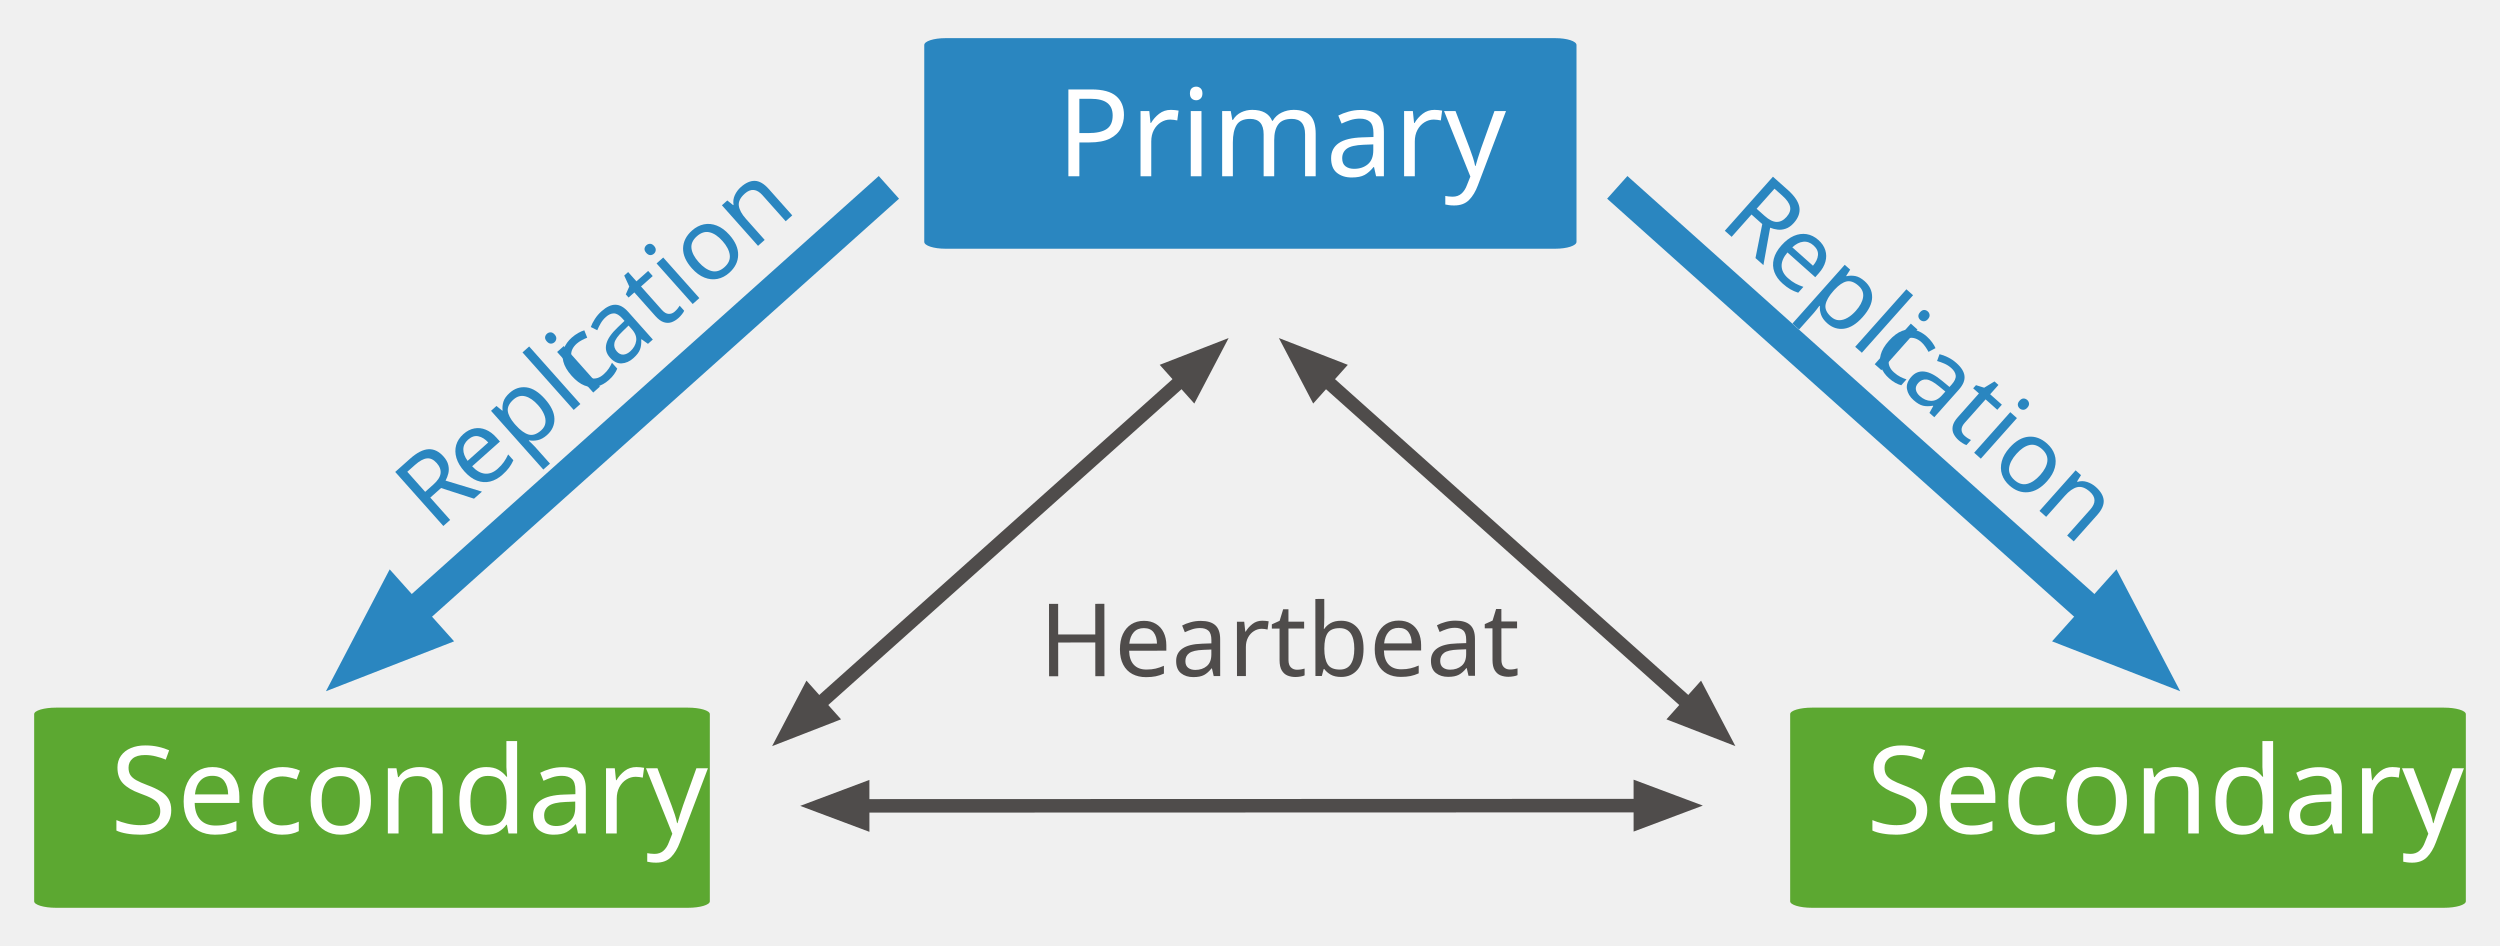
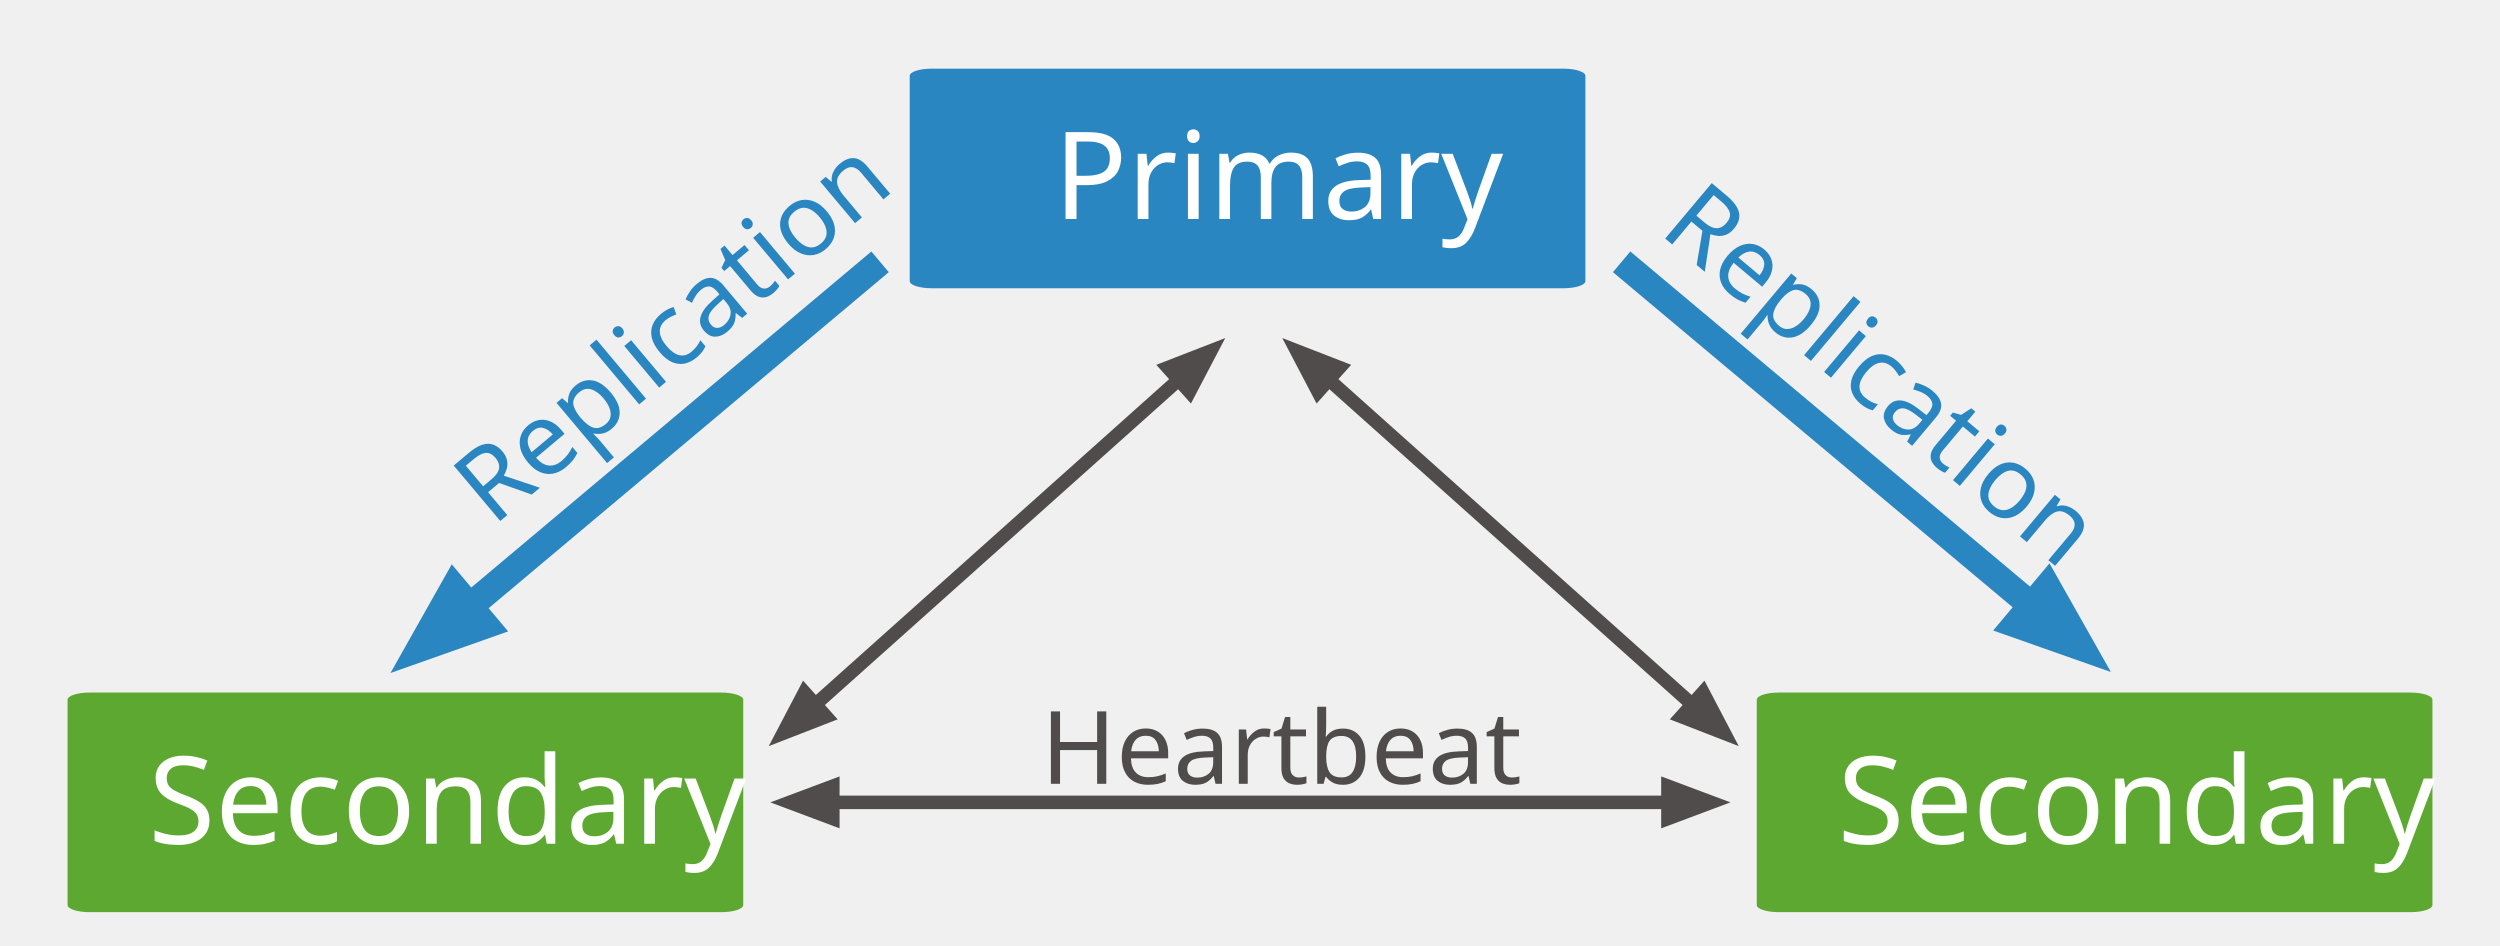
<svg xmlns="http://www.w3.org/2000/svg" version="1.1" x="0px" y="0px" width="740" height="280" viewBox="0, 0, 740, 280">
  <g id="Layer 1">
    <g>
-       <g>
-         <path d="M210.111,211.381 C210.111,210.319 207.206,209.458 203.615,209.458 L16.607,209.458 C13.021,209.458 10.111,210.319 10.111,211.381 L10.111,266.783 C10.111,267.846 13.021,268.708 16.607,268.708 L203.615,268.708 C207.206,268.708 210.111,267.846 210.111,266.783 L210.111,211.381" fill="#5CA831" />
-         <text transform="matrix(1, -0, 0, 1, 110.111, 241.208)">
-           <tspan x="-77.5" y="5.5" font-family="GillSans" font-size="36" fill="#FFFFFE">Secondary</tspan>
-         </text>
-       </g>
-       <text transform="matrix(1, -0.001, 0.001, 1, 370.111, 190.111)">
-         <tspan x="-62.5" y="10" font-family="GillSans" font-size="30" fill="#4F4C4B">Heartbeat</tspan>
+       <path d="M500.884,208.528 L393.338,112.388" fill-opacity="0" stroke="#4F4C4B" stroke-width="4" />
+       <path d="M497.685,212.106 L510.427,217.058 L504.083,204.949 z" fill="#4F4C4B" fill-opacity="1" stroke="#4F4C4B" stroke-width="4" stroke-opacity="1" />
+       <path d="M396.537,108.809 L383.795,103.857 L390.139,115.966 z" fill="#4F4C4B" fill-opacity="1" stroke="#4F4C4B" stroke-width="4" stroke-opacity="1" />
+     </g>
+     <g>
+       <path d="M241.338,208.528 L348.884,112.388" fill-opacity="0" stroke="#4F4C4B" stroke-width="4" />
+       <path d="M238.139,204.949 L231.795,217.058 L244.537,212.106 z" fill="#4F4C4B" fill-opacity="1" stroke="#4F4C4B" stroke-width="4" stroke-opacity="1" />
+       <path d="M352.083,115.966 L358.427,103.857 L345.685,108.809 z" fill="#4F4C4B" fill-opacity="1" stroke="#4F4C4B" stroke-width="4" stroke-opacity="1" />
+     </g>
+     <g>
+       <path d="M220,207.11 C220,205.945 217.094,205 213.504,205 L26.496,205 C22.91,205 20,205.945 20,207.11 L20,267.888 C20,269.054 22.91,270 26.496,270 L213.504,270 C217.094,270 220,269.054 220,267.888 L220,207.11" fill="#5CA831" />
+       <text transform="matrix(1, -0, 0, 1, 120, 237.5)">
+         <tspan x="-76.087" y="12.242" font-family="GillSans" font-size="36" fill="#FFFFFE">Secondary</tspan>
      </text>
-       <text transform="matrix(0.747, -0.665, 0.665, 0.747, 190.902, 113.954)">
-         <tspan x="-75.223" y="-8.5" font-family="GillSans" font-size="30" fill="#2A86C0">R</tspan>
-         <tspan x="-58.573" y="-8.5" font-family="GillSans" font-size="30" fill="#2A86C0">epli</tspan>
-         <tspan x="-16.049" y="-8.5" font-family="GillSans" font-size="30" fill="#2A86C0">c</tspan>
-         <tspan x="-3.719" y="-8.5" font-family="GillSans" font-size="30" fill="#2A86C0">ation</tspan>
+     </g>
+     <g>
+       <path d="M720,207.11 C720,205.945 717.094,205 713.504,205 L526.496,205 C522.91,205 520,205.945 520,207.11 L520,267.888 C520,269.054 522.91,270 526.496,270 L713.504,270 C717.094,270 720,269.054 720,267.888 L720,207.11" fill="#5CA831" />
+       <text transform="matrix(1, -0, 0, 1, 620, 237.5)">
+         <tspan x="-76.087" y="12.242" font-family="GillSans" font-size="36" fill="#FFFFFE">Secondary</tspan>
+       </text>
+     </g>
+     <g>
+       <text transform="matrix(0.766, -0.643, 0.643, 0.766, 202.275, 118.513)">
+         <tspan x="-67.354" y="-7.5" font-family="GillSans" font-size="30" fill="#2A86C0">Replication</tspan>
      </text>
      <g>
-         <path d="M255.345,238.536 L485.545,238.463" fill-opacity="0" stroke="#4F4C4B" stroke-width="4" />
-         <path d="M255.343,233.736 L242.545,238.54 L255.346,243.336 z" fill="#4F4C4B" fill-opacity="1" stroke="#4F4C4B" stroke-width="4" stroke-opacity="1" />
-         <path d="M485.546,243.263 L498.345,238.459 L485.543,233.663 z" fill="#4F4C4B" fill-opacity="1" stroke="#4F4C4B" stroke-width="4" stroke-opacity="1" />
+         <path d="M260.5,77.5 L139.002,179.536" fill-opacity="0" stroke="#2A86C0" stroke-width="8" />
+         <path d="M134.372,174.023 L124.299,191.884 L143.633,185.05 z" fill="#2A86C0" fill-opacity="1" stroke="#2A86C0" stroke-width="8" stroke-opacity="1" />
      </g>
-       <g>
-         <path d="M499.884,208.528 L392.338,112.388" fill-opacity="0" stroke="#4F4C4B" stroke-width="4" />
-         <path d="M496.685,212.106 L509.427,217.058 L503.083,204.949 z" fill="#4F4C4B" fill-opacity="1" stroke="#4F4C4B" stroke-width="4" stroke-opacity="1" />
-         <path d="M395.537,108.809 L382.795,103.857 L389.139,115.966 z" fill="#4F4C4B" fill-opacity="1" stroke="#4F4C4B" stroke-width="4" stroke-opacity="1" />
-       </g>
-       <g>
-         <path d="M242.338,208.528 L349.884,112.388" fill-opacity="0" stroke="#4F4C4B" stroke-width="4" />
-         <path d="M239.139,204.949 L232.795,217.058 L245.537,212.106 z" fill="#4F4C4B" fill-opacity="1" stroke="#4F4C4B" stroke-width="4" stroke-opacity="1" />
-         <path d="M353.083,115.966 L359.427,103.857 L346.685,108.809 z" fill="#4F4C4B" fill-opacity="1" stroke="#4F4C4B" stroke-width="4" stroke-opacity="1" />
-       </g>
-       <g>
-         <path d="M478.713,55.458 L620.296,182.184" fill-opacity="0" stroke="#2A86C0" stroke-width="9" />
-         <path d="M615.094,187.996 L635.795,196.056 L625.498,176.372 z" fill="#2A86C0" fill-opacity="1" stroke="#2A86C0" stroke-width="9" stroke-opacity="1" />
-       </g>
-       <g>
-         <path d="M263.111,55.458 L121.527,182.184" fill-opacity="0" stroke="#2A86C0" stroke-width="9" />
-         <path d="M116.325,176.372 L106.029,196.056 L126.73,187.996 z" fill="#2A86C0" fill-opacity="1" stroke="#2A86C0" stroke-width="9" stroke-opacity="1" />
-       </g>
-       <g>
-         <path d="M466.643,13.316 C466.643,12.198 463.838,11.292 460.372,11.292 L279.851,11.292 C276.389,11.292 273.58,12.198 273.58,13.316 L273.58,71.598 C273.58,72.716 276.389,73.623 279.851,73.623 L460.372,73.623 C463.838,73.623 466.643,72.716 466.643,71.598 L466.643,13.316" fill="#2A86C0" />
-         <text transform="matrix(1, 0, 0, 1, 370.111, 42.458)">
-           <tspan x="-57.357" y="9.72" font-family="GillSans" font-size="36" fill="#FFFFFF">Primary</tspan>
-         </text>
-       </g>
-       <text transform="matrix(0.747, 0.665, -0.665, 0.747, 554.173, 118.526)">
-         <tspan x="-68.88" y="-8.5" font-family="GillSans" font-size="30" fill="#2A86C0">R</tspan>
-         <tspan x="-52.23" y="-8.5" font-family="GillSans" font-size="30" fill="#2A86C0">epli</tspan>
-         <tspan x="-9.705" y="-8.5" font-family="GillSans" font-size="30" fill="#2A86C0">c</tspan>
-         <tspan x="2.624" y="-8.5" font-family="GillSans" font-size="30" fill="#2A86C0">ation</tspan>
+     </g>
+     <g>
+       <path d="M469.274,22.434 C469.274,21.269 466.369,20.324 462.778,20.324 L275.77,20.324 C272.184,20.324 269.274,21.269 269.274,22.434 L269.274,83.212 C269.274,84.379 272.184,85.324 275.77,85.324 L462.778,85.324 C466.369,85.324 469.274,84.379 469.274,83.212 L469.274,22.434" fill="#2A86C0" />
+       <text transform="matrix(1, 0, 0, 1, 369.274, 52.824)">
+         <tspan x="-57.357" y="12" font-family="GillSans" font-size="36" fill="#FFFFFF">Primary</tspan>
+       </text>
+     </g>
+     <g>
+       <text transform="matrix(0.766, 0.643, -0.643, 0.766, 537.445, 117.801)">
+         <tspan x="-67.354" y="-7.5" font-family="GillSans" font-size="30" fill="#2A86C0">Replication</tspan>
      </text>
      <g>
-         <path d="M729.889,211.381 C729.889,210.319 726.983,209.458 723.393,209.458 L536.385,209.458 C532.798,209.458 529.889,210.319 529.889,211.381 L529.889,266.783 C529.889,267.846 532.798,268.708 536.385,268.708 L723.393,268.708 C726.983,268.708 729.889,267.846 729.889,266.783 L729.889,211.381" fill="#5CA831" />
-         <text transform="matrix(1, -0, 0, 1, 629.889, 241.208)">
-           <tspan x="-77.5" y="5.5" font-family="GillSans" font-size="36" fill="#FFFFFE">Secondary</tspan>
-         </text>
+         <path d="M480,77.5 L601.382,179.262" fill-opacity="0" stroke="#2A86C0" stroke-width="8" />
+         <path d="M596.756,184.779 L616.096,191.597 L606.008,173.744 z" fill="#2A86C0" fill-opacity="1" stroke="#2A86C0" stroke-width="8" stroke-opacity="1" />
      </g>
+     </g>
+     <text transform="matrix(1, -0, 0, 1, 370, 222)">
+       <tspan x="-61.838" y="10" font-family="GillSans" font-size="30" fill="#4F4C4B">Heartbeat</tspan>
+     </text>
+     <g>
+       <path d="M246.511,237.5 L493.711,237.5" fill-opacity="0" stroke="#4F4C4B" stroke-width="4" />
+       <path d="M246.511,232.7 L233.711,237.5 L246.511,242.3 z" fill="#4F4C4B" fill-opacity="1" stroke="#4F4C4B" stroke-width="4" stroke-opacity="1" />
+       <path d="M493.711,242.3 L506.511,237.5 L493.711,232.7 z" fill="#4F4C4B" fill-opacity="1" stroke="#4F4C4B" stroke-width="4" stroke-opacity="1" />
    </g>
  </g>
  <defs />
</svg>
